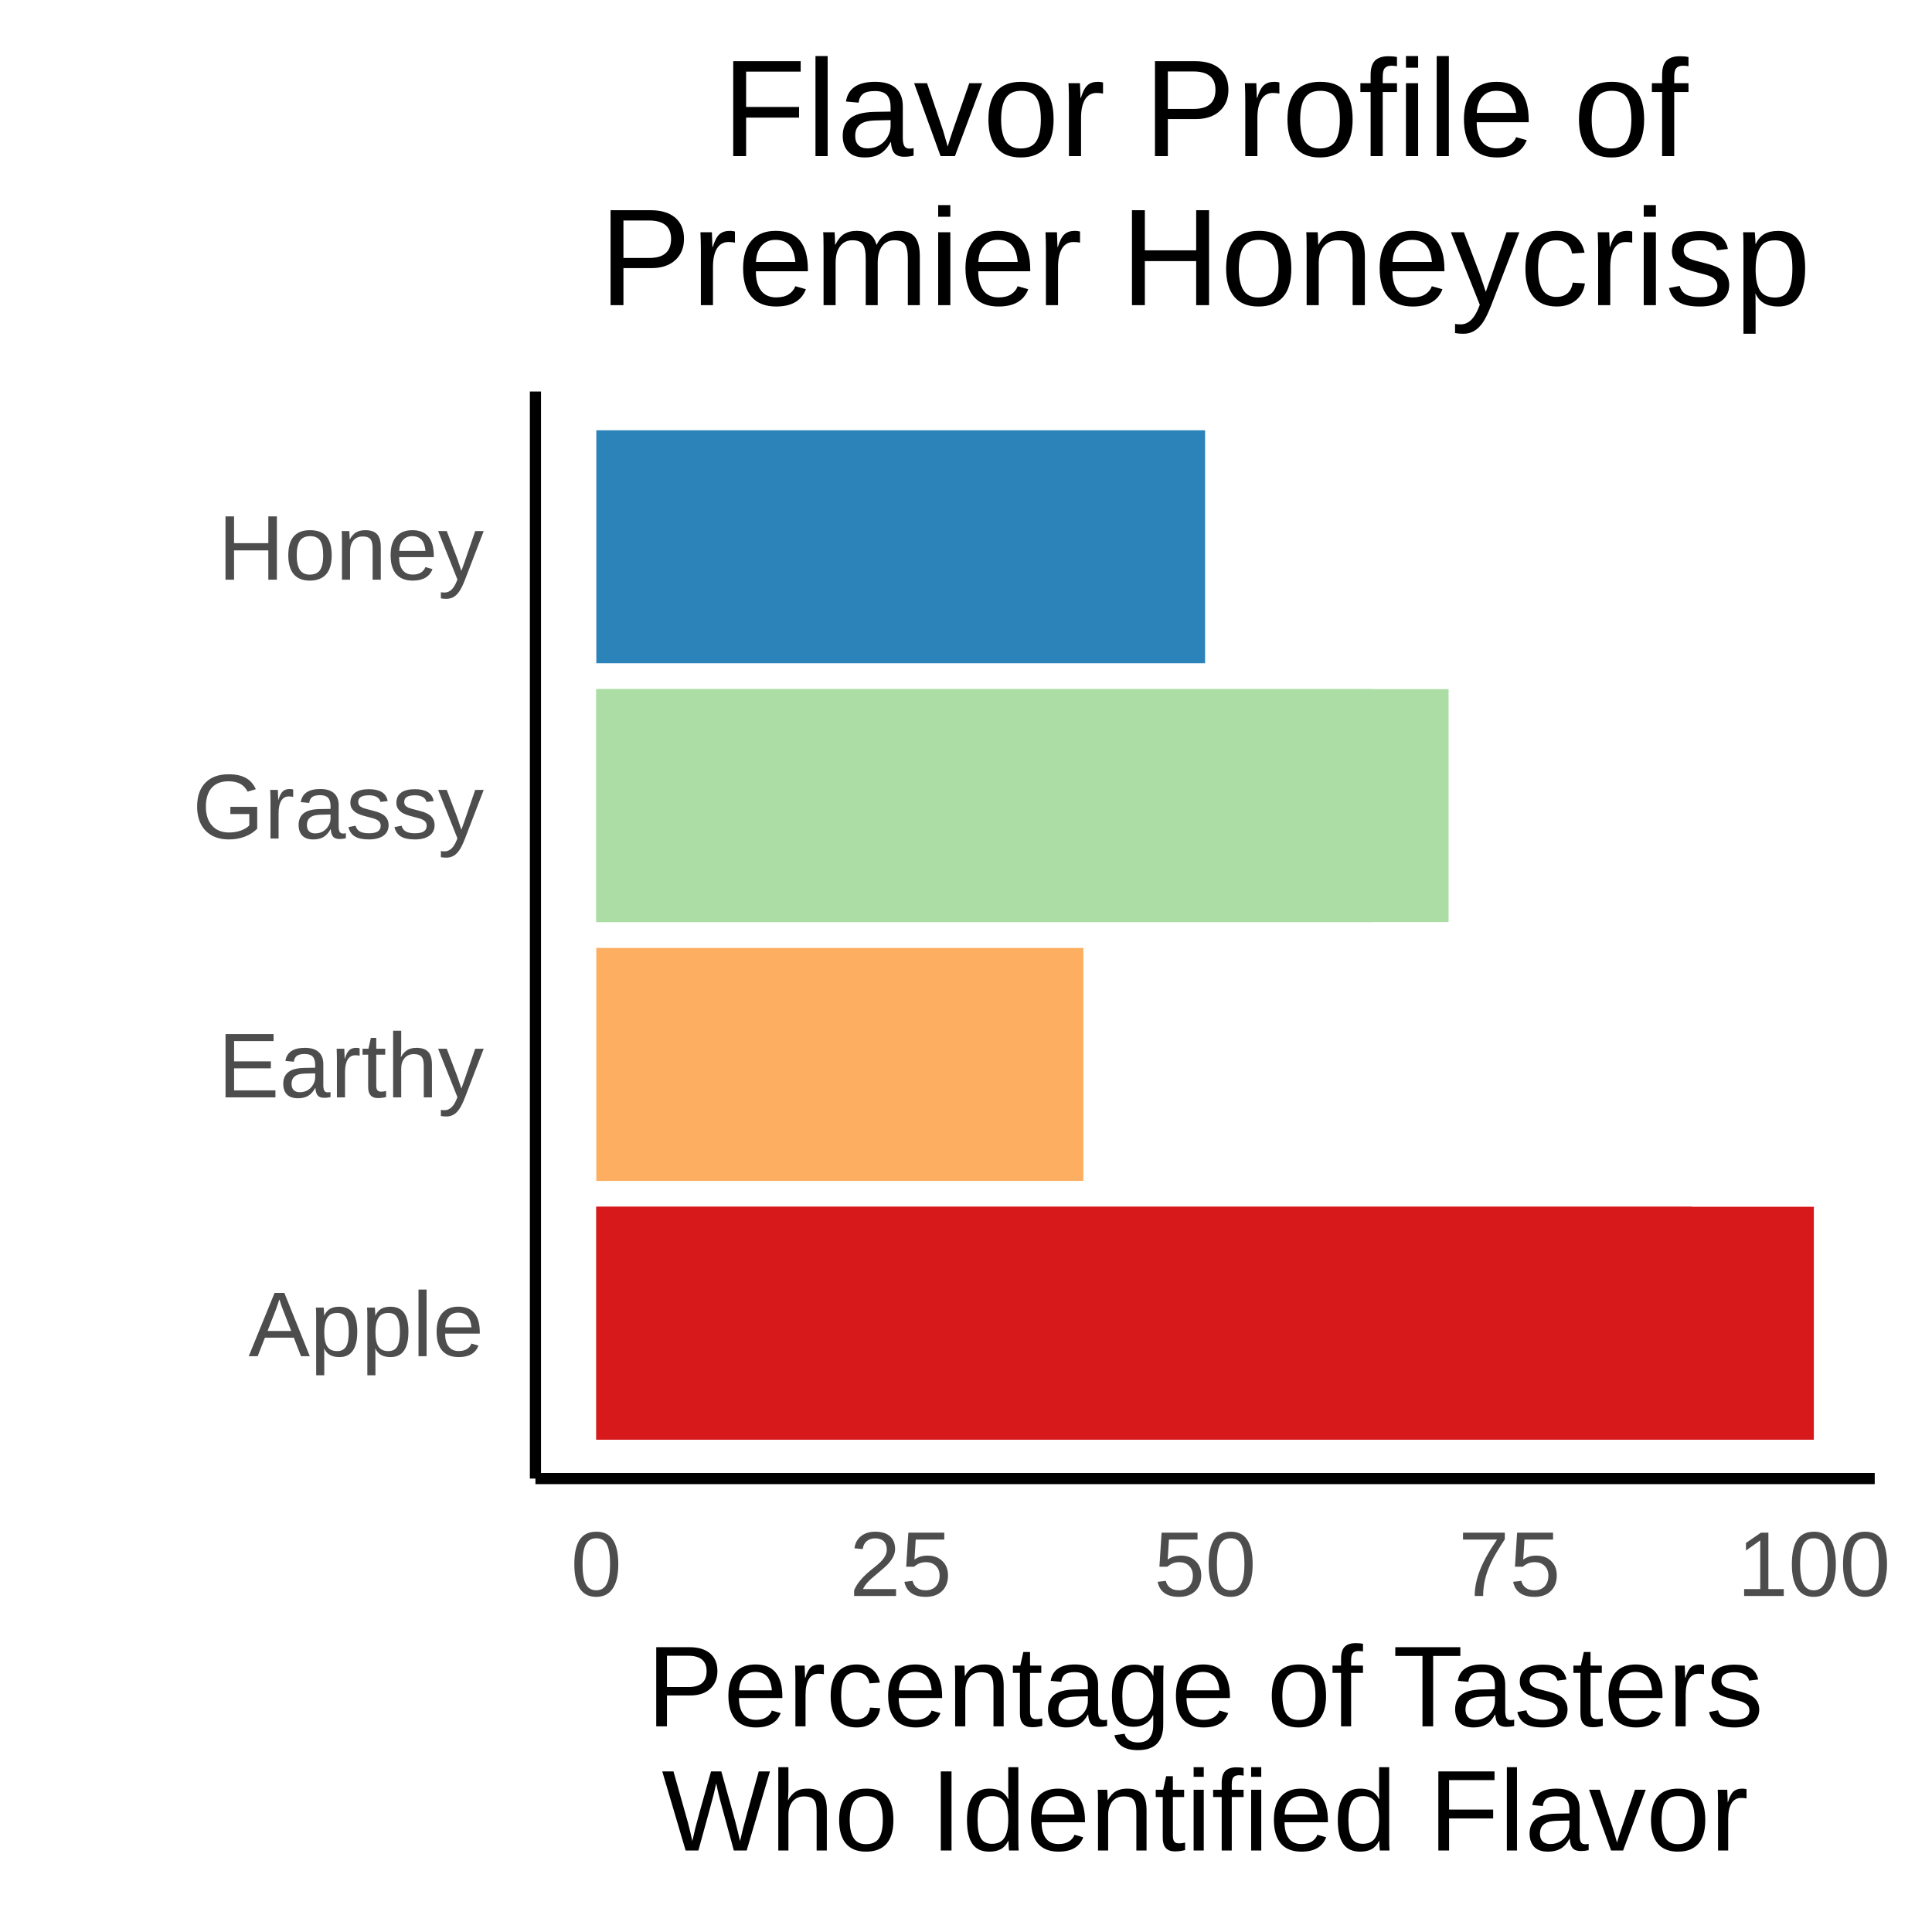
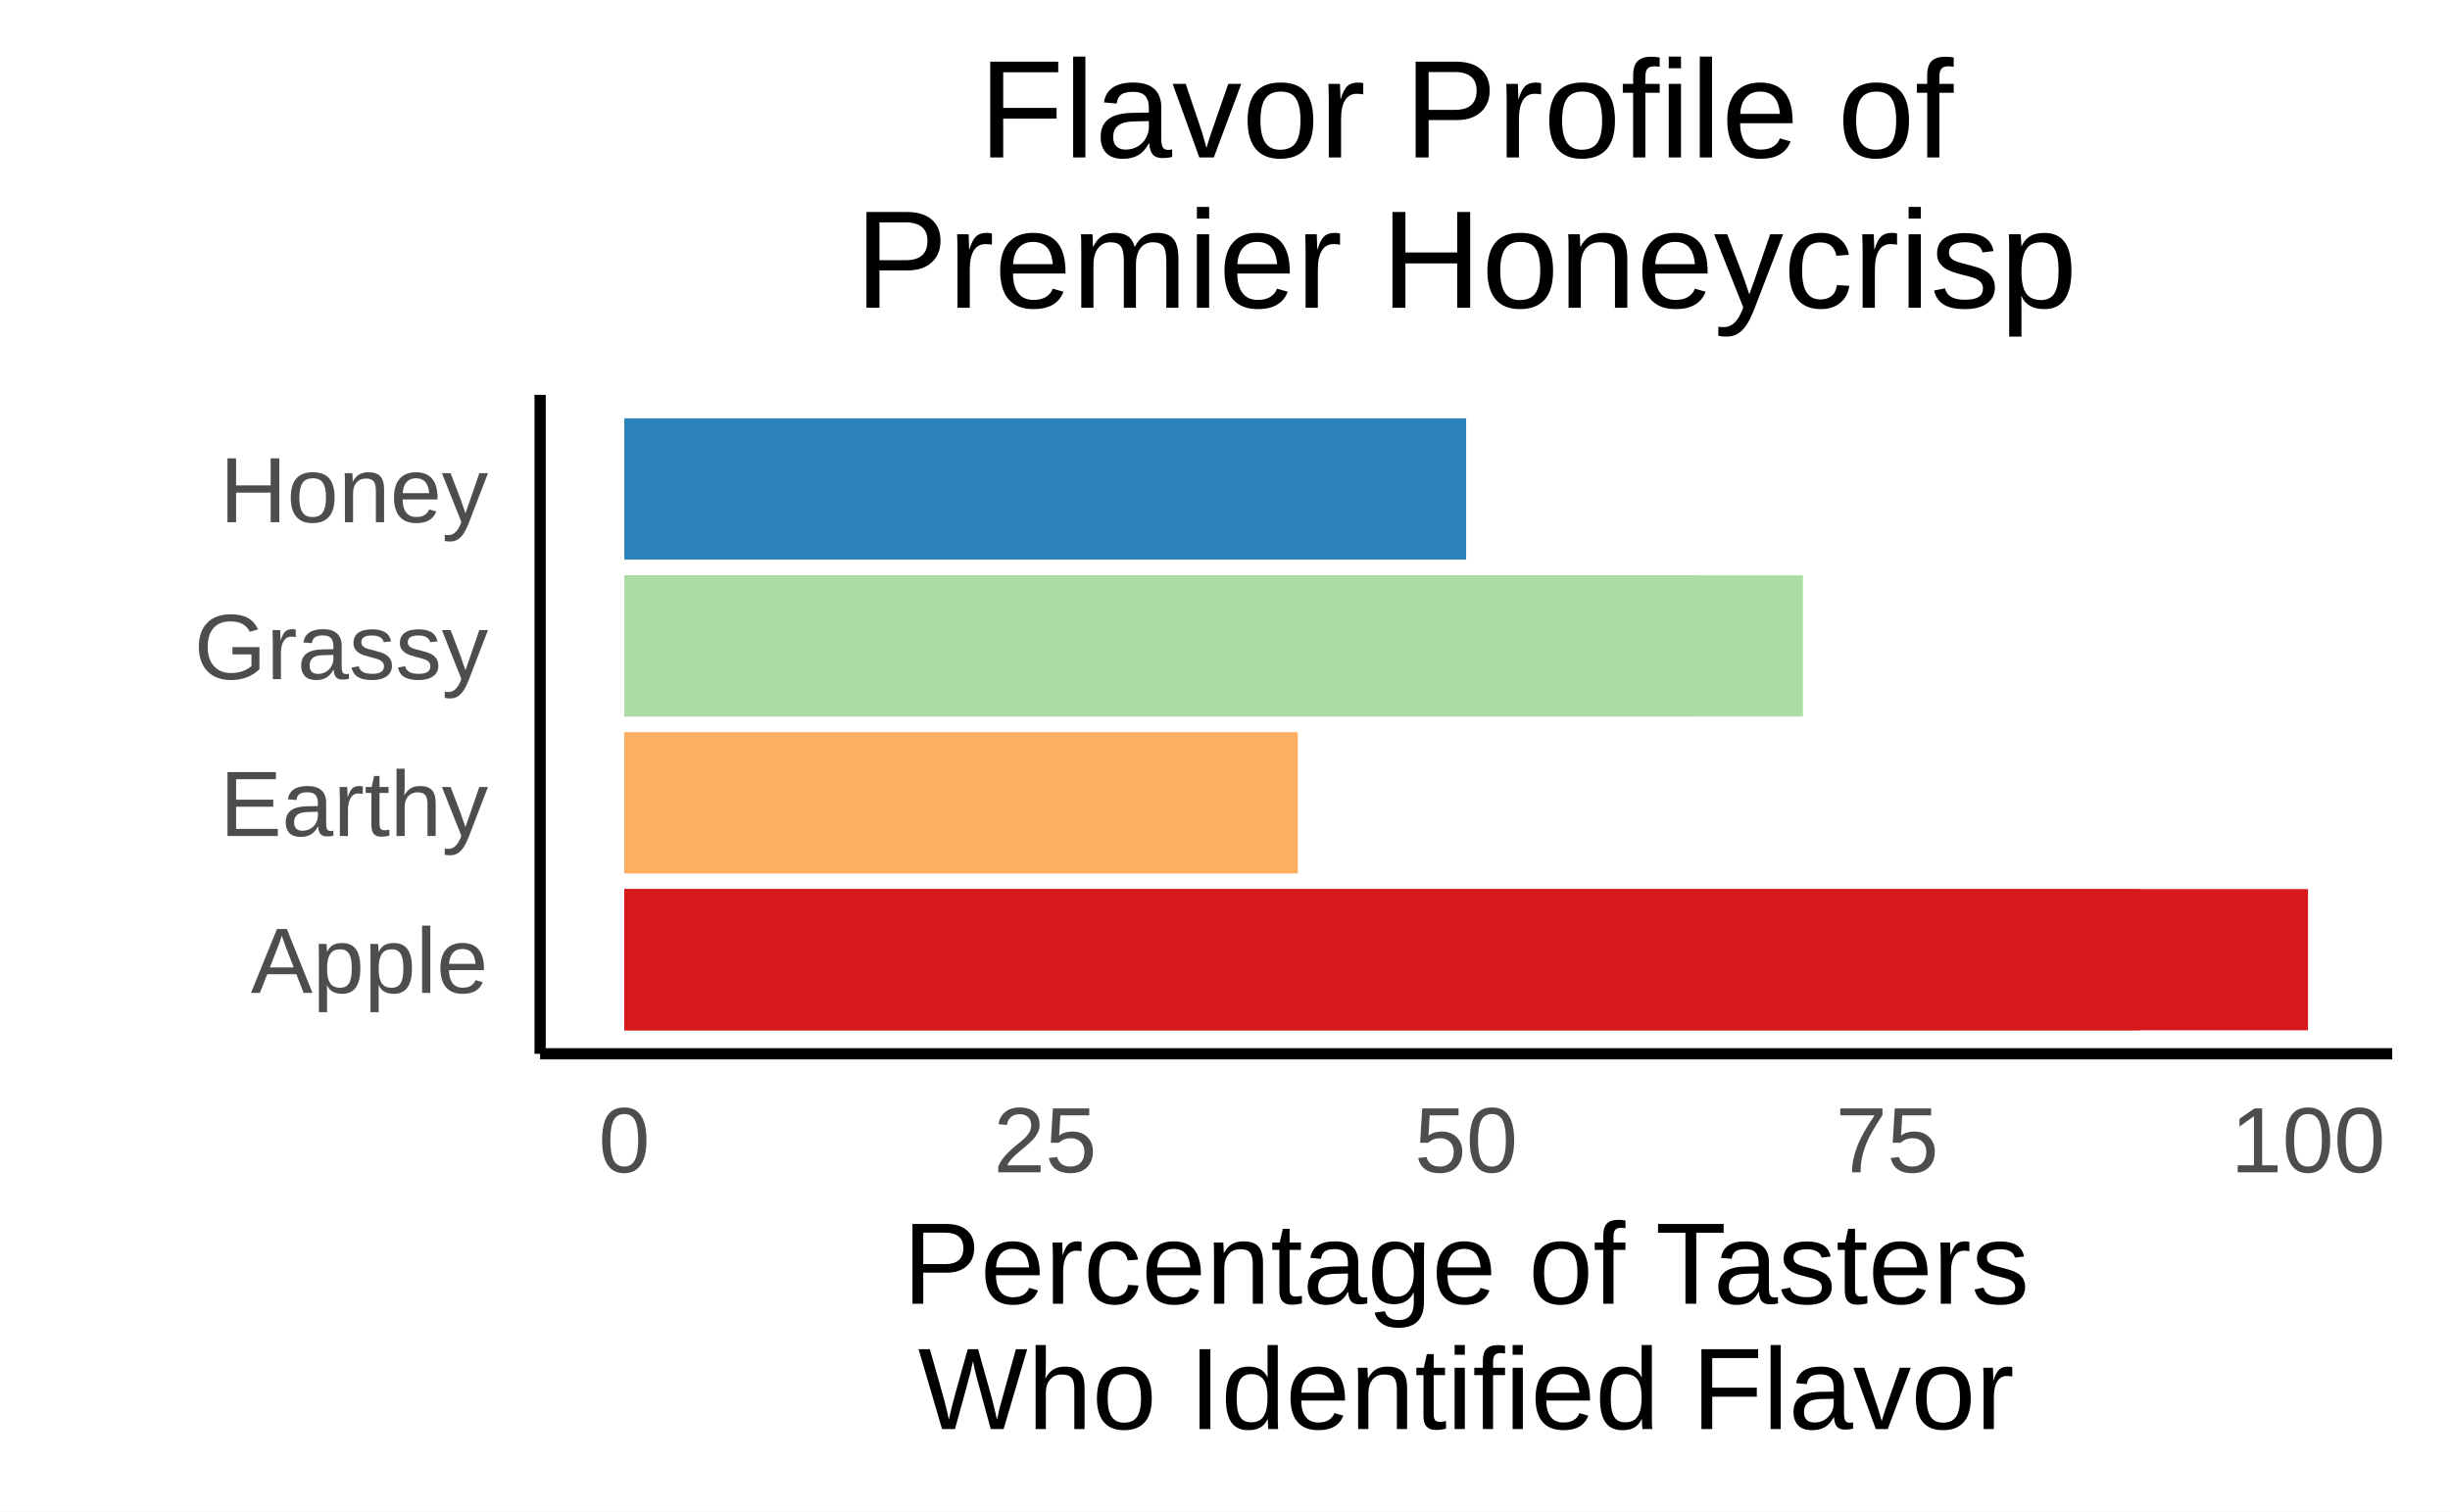
- <svg xmlns="http://www.w3.org/2000/svg" class="svglite" width="504.00pt" height="504.00pt" viewBox="0 0 504.00 504.00">
+ <svg xmlns="http://www.w3.org/2000/svg" class="svglite" width="528.00pt" height="325.71pt" viewBox="0 0 528.00 325.71">
  <defs>
    <style type="text/css">
    .svglite line, .svglite polyline, .svglite polygon, .svglite path, .svglite rect, .svglite circle {
      fill: none;
      stroke: #000000;
      stroke-linecap: round;
      stroke-linejoin: round;
      stroke-miterlimit: 10.00;
    }
    .svglite text {
      white-space: pre;
    }
  </style>
  </defs>
  <rect width="100%" height="100%" style="stroke: none; fill: #FFFFFF;" />
  <defs>
-     <clipPath id="cpMC4wMHw1MDQuMDB8MC4wMHw1MDQuMDA=">
-       <rect x="0.00" y="0.00" width="504.00" height="504.00" />
+     <clipPath id="cpMC4wMHw1MjguMDB8MC4wMHwzMjUuNzE=">
+       <rect x="0.00" y="0.00" width="528.00" height="325.71" />
    </clipPath>
  </defs>
-   <g clip-path="url(#cpMC4wMHw1MDQuMDB8MC4wMHw1MDQuMDA=)">
-     <rect x="0.00" y="0.00" width="504.00" height="504.00" style="stroke-width: 2.91; stroke: #FFFFFF; fill: #FFFFFF;" />
+   <g clip-path="url(#cpMC4wMHw1MjguMDB8MC4wMHwzMjUuNzE=)">
+     <rect x="0.00" y="0.00" width="528.00" height="325.71" style="stroke-width: 2.42; stroke: #FFFFFF; fill: #FFFFFF;" />
  </g>
  <defs>
-     <clipPath id="cpMTM5LjY4fDQ4OS4wNnwxMDIuMTN8Mzg1Ljcx">
-       <rect x="139.68" y="102.13" width="349.38" height="283.58" />
+     <clipPath id="cpMTE2LjQwfDUxNS41NXw4NS4xMHwyMjcuMTM=">
+       <rect x="116.40" y="85.10" width="399.15" height="142.03" />
    </clipPath>
  </defs>
-   <g clip-path="url(#cpMTM5LjY4fDQ4OS4wNnwxMDIuMTN8Mzg1Ljcx)">
-     <rect x="139.68" y="102.13" width="349.38" height="283.58" style="stroke-width: 2.91; stroke: none; fill: #FFFFFF;" />
-     <rect x="155.56" y="314.81" width="317.62" height="60.77" style="stroke-width: 1.07; stroke: none; stroke-linecap: butt; stroke-linejoin: miter; fill: #D7191C;" />
-     <rect x="155.56" y="314.81" width="285.86" height="60.77" style="stroke-width: 1.07; stroke: none; stroke-linecap: butt; stroke-linejoin: miter; fill: #D7191C;" />
-     <rect x="155.56" y="179.77" width="202.12" height="60.77" style="stroke-width: 1.07; stroke: none; stroke-linecap: butt; stroke-linejoin: miter; fill: #ABDDA4;" />
-     <rect x="155.56" y="179.77" width="222.33" height="60.77" style="stroke-width: 1.07; stroke: none; stroke-linecap: butt; stroke-linejoin: miter; fill: #ABDDA4;" />
-     <rect x="155.56" y="112.25" width="158.81" height="60.77" style="stroke-width: 1.07; stroke: none; stroke-linecap: butt; stroke-linejoin: miter; fill: #2B83BA;" />
-     <rect x="155.56" y="247.29" width="127.05" height="60.77" style="stroke-width: 1.07; stroke: none; stroke-linecap: butt; stroke-linejoin: miter; fill: #FDAE61;" />
+   <g clip-path="url(#cpMTE2LjQwfDUxNS41NXw4NS4xMHwyMjcuMTM=)">
+     <rect x="116.40" y="85.10" width="399.15" height="142.03" style="stroke-width: 2.42; stroke: none; fill: #FFFFFF;" />
+     <rect x="134.54" y="191.62" width="362.86" height="30.44" style="stroke-width: 1.07; stroke: none; stroke-linecap: butt; stroke-linejoin: miter; fill: #D7191C;" />
+     <rect x="134.54" y="191.62" width="326.58" height="30.44" style="stroke-width: 1.07; stroke: none; stroke-linecap: butt; stroke-linejoin: miter; fill: #D7191C;" />
+     <rect x="134.54" y="123.99" width="230.91" height="30.44" style="stroke-width: 1.07; stroke: none; stroke-linecap: butt; stroke-linejoin: miter; fill: #ABDDA4;" />
+     <rect x="134.54" y="123.99" width="254.01" height="30.44" style="stroke-width: 1.07; stroke: none; stroke-linecap: butt; stroke-linejoin: miter; fill: #ABDDA4;" />
+     <rect x="134.54" y="90.17" width="181.43" height="30.44" style="stroke-width: 1.07; stroke: none; stroke-linecap: butt; stroke-linejoin: miter; fill: #2B83BA;" />
+     <rect x="134.54" y="157.81" width="145.15" height="30.44" style="stroke-width: 1.07; stroke: none; stroke-linecap: butt; stroke-linejoin: miter; fill: #FDAE61;" />
  </g>
-   <g clip-path="url(#cpMC4wMHw1MDQuMDB8MC4wMHw1MDQuMDA=)">
-     <polyline points="139.68,385.71 139.68,102.13 " style="stroke-width: 2.91; stroke-linecap: butt;" />
-     <text x="126.23" y="353.79" text-anchor="end" style="font-size: 24.00px;fill: #4D4D4D; font-family: &quot;Arial&quot;;" textLength="61.38px" lengthAdjust="spacingAndGlyphs">Apple</text>
-     <text x="126.23" y="286.27" text-anchor="end" style="font-size: 24.00px;fill: #4D4D4D; font-family: &quot;Arial&quot;;" textLength="69.36px" lengthAdjust="spacingAndGlyphs">Earthy</text>
-     <text x="126.23" y="218.75" text-anchor="end" style="font-size: 24.00px;fill: #4D4D4D; font-family: &quot;Arial&quot;;" textLength="76.02px" lengthAdjust="spacingAndGlyphs">Grassy</text>
-     <text x="126.23" y="151.23" text-anchor="end" style="font-size: 24.00px;fill: #4D4D4D; font-family: &quot;Arial&quot;;" textLength="69.38px" lengthAdjust="spacingAndGlyphs">Honey</text>
-     <polyline points="139.68,385.71 489.06,385.71 " style="stroke-width: 2.91; stroke-linecap: butt;" />
-     <text x="155.56" y="416.34" text-anchor="middle" style="font-size: 24.00px;fill: #4D4D4D; font-family: &quot;Arial&quot;;" textLength="13.35px" lengthAdjust="spacingAndGlyphs">0</text>
-     <text x="234.96" y="416.34" text-anchor="middle" style="font-size: 24.00px;fill: #4D4D4D; font-family: &quot;Arial&quot;;" textLength="26.70px" lengthAdjust="spacingAndGlyphs">25</text>
-     <text x="314.37" y="416.34" text-anchor="middle" style="font-size: 24.00px;fill: #4D4D4D; font-family: &quot;Arial&quot;;" textLength="26.70px" lengthAdjust="spacingAndGlyphs">50</text>
-     <text x="393.77" y="416.34" text-anchor="middle" style="font-size: 24.00px;fill: #4D4D4D; font-family: &quot;Arial&quot;;" textLength="26.70px" lengthAdjust="spacingAndGlyphs">75</text>
-     <text x="473.18" y="416.34" text-anchor="middle" style="font-size: 24.00px;fill: #4D4D4D; font-family: &quot;Arial&quot;;" textLength="40.05px" lengthAdjust="spacingAndGlyphs">100</text>
-     <text x="314.37" y="450.34" text-anchor="middle" style="font-size: 30.00px; font-family: &quot;Arial&quot;;" textLength="291.30px" lengthAdjust="spacingAndGlyphs">Percentage of Tasters</text>
-     <text x="314.37" y="482.74" text-anchor="middle" style="font-size: 30.00px; font-family: &quot;Arial&quot;;" textLength="283.47px" lengthAdjust="spacingAndGlyphs">Who Identified Flavor</text>
-     <text x="314.37" y="40.72" text-anchor="middle" style="font-size: 36.00px; font-family: &quot;Arial&quot;;" textLength="252.09px" lengthAdjust="spacingAndGlyphs">Flavor Profile of</text>
-     <text x="314.37" y="79.60" text-anchor="middle" style="font-size: 36.00px; font-family: &quot;Arial&quot;;" textLength="316.10px" lengthAdjust="spacingAndGlyphs">Premier Honeycrisp</text>
+   <g clip-path="url(#cpMC4wMHw1MjguMDB8MC4wMHwzMjUuNzE=)">
+     <polyline points="116.40,227.13 116.40,85.10 " style="stroke-width: 2.42; stroke-linecap: butt;" />
+     <text x="105.19" y="214.00" text-anchor="end" style="font-size: 20.00px;fill: #4D4D4D; font-family: &quot;Arial&quot;;" textLength="51.16px" lengthAdjust="spacingAndGlyphs">Apple</text>
+     <text x="105.19" y="180.18" text-anchor="end" style="font-size: 20.00px;fill: #4D4D4D; font-family: &quot;Arial&quot;;" textLength="57.81px" lengthAdjust="spacingAndGlyphs">Earthy</text>
+     <text x="105.19" y="146.37" text-anchor="end" style="font-size: 20.00px;fill: #4D4D4D; font-family: &quot;Arial&quot;;" textLength="63.35px" lengthAdjust="spacingAndGlyphs">Grassy</text>
+     <text x="105.19" y="112.55" text-anchor="end" style="font-size: 20.00px;fill: #4D4D4D; font-family: &quot;Arial&quot;;" textLength="57.82px" lengthAdjust="spacingAndGlyphs">Honey</text>
+     <polyline points="116.40,227.13 515.55,227.13 " style="stroke-width: 2.42; stroke-linecap: butt;" />
+     <text x="134.54" y="252.66" text-anchor="middle" style="font-size: 20.00px;fill: #4D4D4D; font-family: &quot;Arial&quot;;" textLength="11.12px" lengthAdjust="spacingAndGlyphs">0</text>
+     <text x="225.26" y="252.66" text-anchor="middle" style="font-size: 20.00px;fill: #4D4D4D; font-family: &quot;Arial&quot;;" textLength="22.25px" lengthAdjust="spacingAndGlyphs">25</text>
+     <text x="315.97" y="252.66" text-anchor="middle" style="font-size: 20.00px;fill: #4D4D4D; font-family: &quot;Arial&quot;;" textLength="22.25px" lengthAdjust="spacingAndGlyphs">50</text>
+     <text x="406.69" y="252.66" text-anchor="middle" style="font-size: 20.00px;fill: #4D4D4D; font-family: &quot;Arial&quot;;" textLength="22.25px" lengthAdjust="spacingAndGlyphs">75</text>
+     <text x="497.40" y="252.66" text-anchor="middle" style="font-size: 20.00px;fill: #4D4D4D; font-family: &quot;Arial&quot;;" textLength="33.37px" lengthAdjust="spacingAndGlyphs">100</text>
+     <text x="315.97" y="281.00" text-anchor="middle" style="font-size: 25.00px; font-family: &quot;Arial&quot;;" textLength="242.73px" lengthAdjust="spacingAndGlyphs">Percentage of Tasters</text>
+     <text x="315.97" y="308.00" text-anchor="middle" style="font-size: 25.00px; font-family: &quot;Arial&quot;;" textLength="236.21px" lengthAdjust="spacingAndGlyphs">Who Identified Flavor</text>
+     <text x="315.97" y="33.93" text-anchor="middle" style="font-size: 30.00px; font-family: &quot;Arial&quot;;" textLength="210.09px" lengthAdjust="spacingAndGlyphs">Flavor Profile of</text>
+     <text x="315.97" y="66.33" text-anchor="middle" style="font-size: 30.00px; font-family: &quot;Arial&quot;;" textLength="263.43px" lengthAdjust="spacingAndGlyphs">Premier Honeycrisp</text>
  </g>
</svg>
